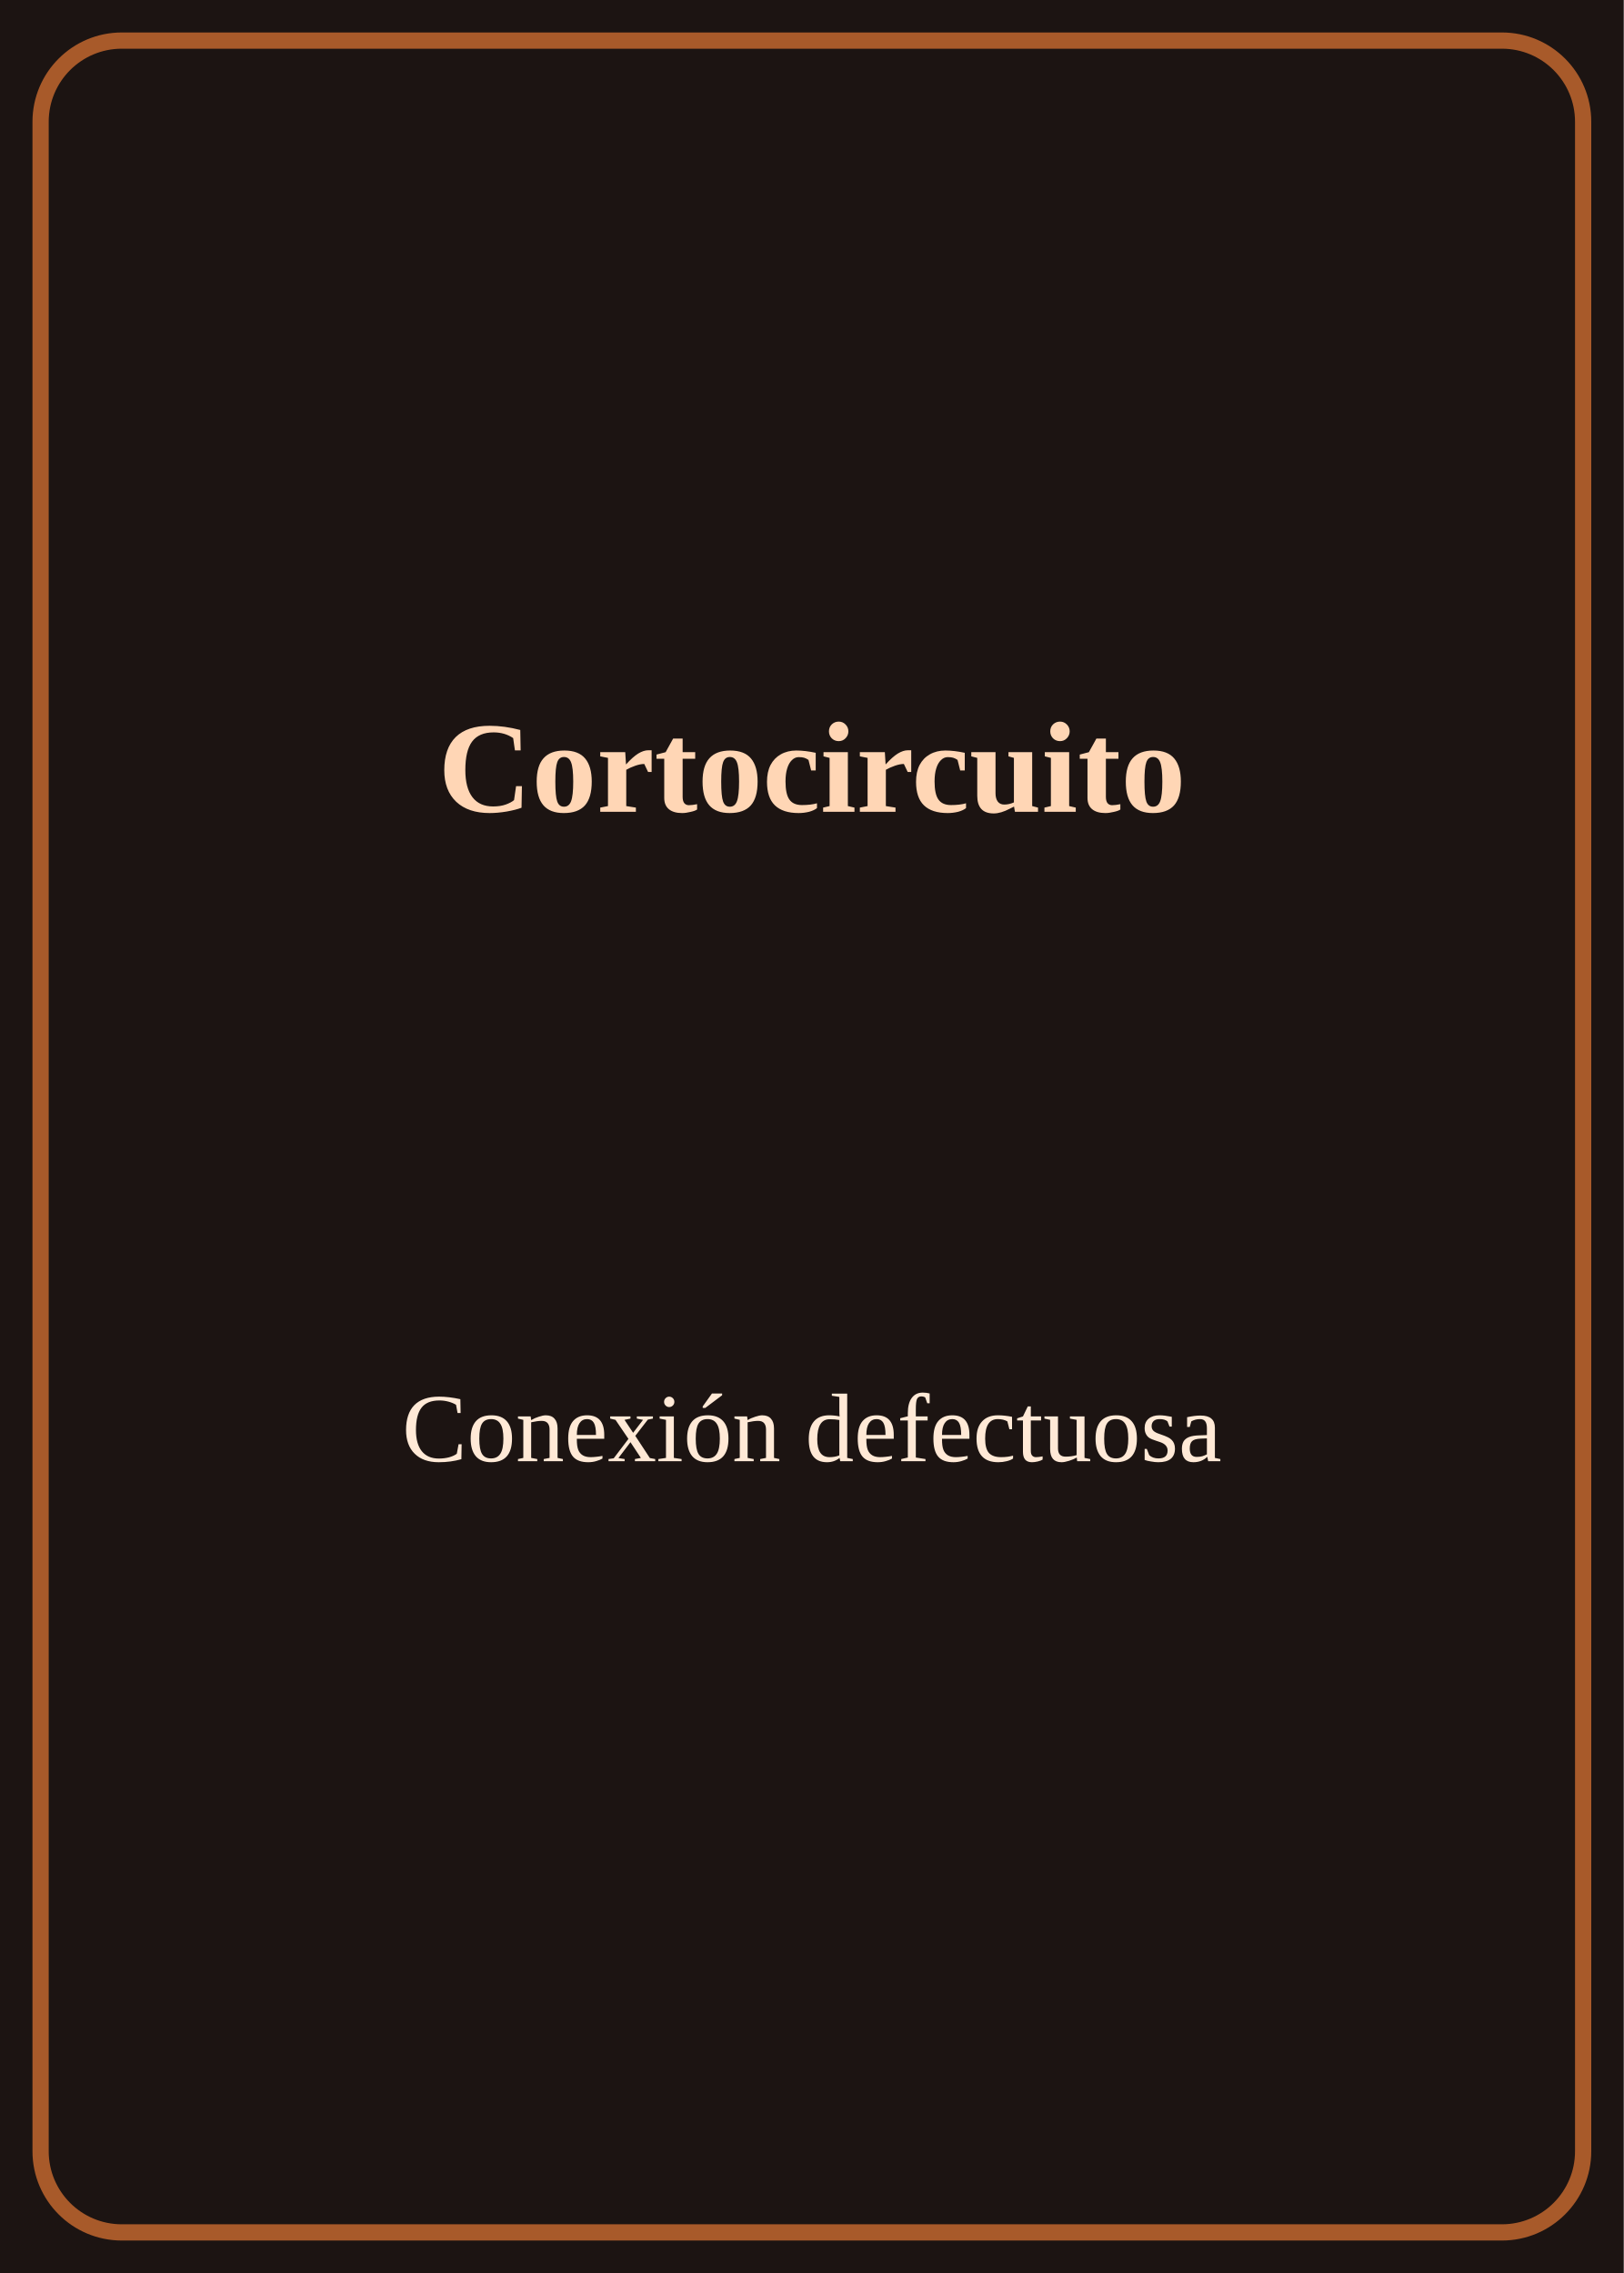
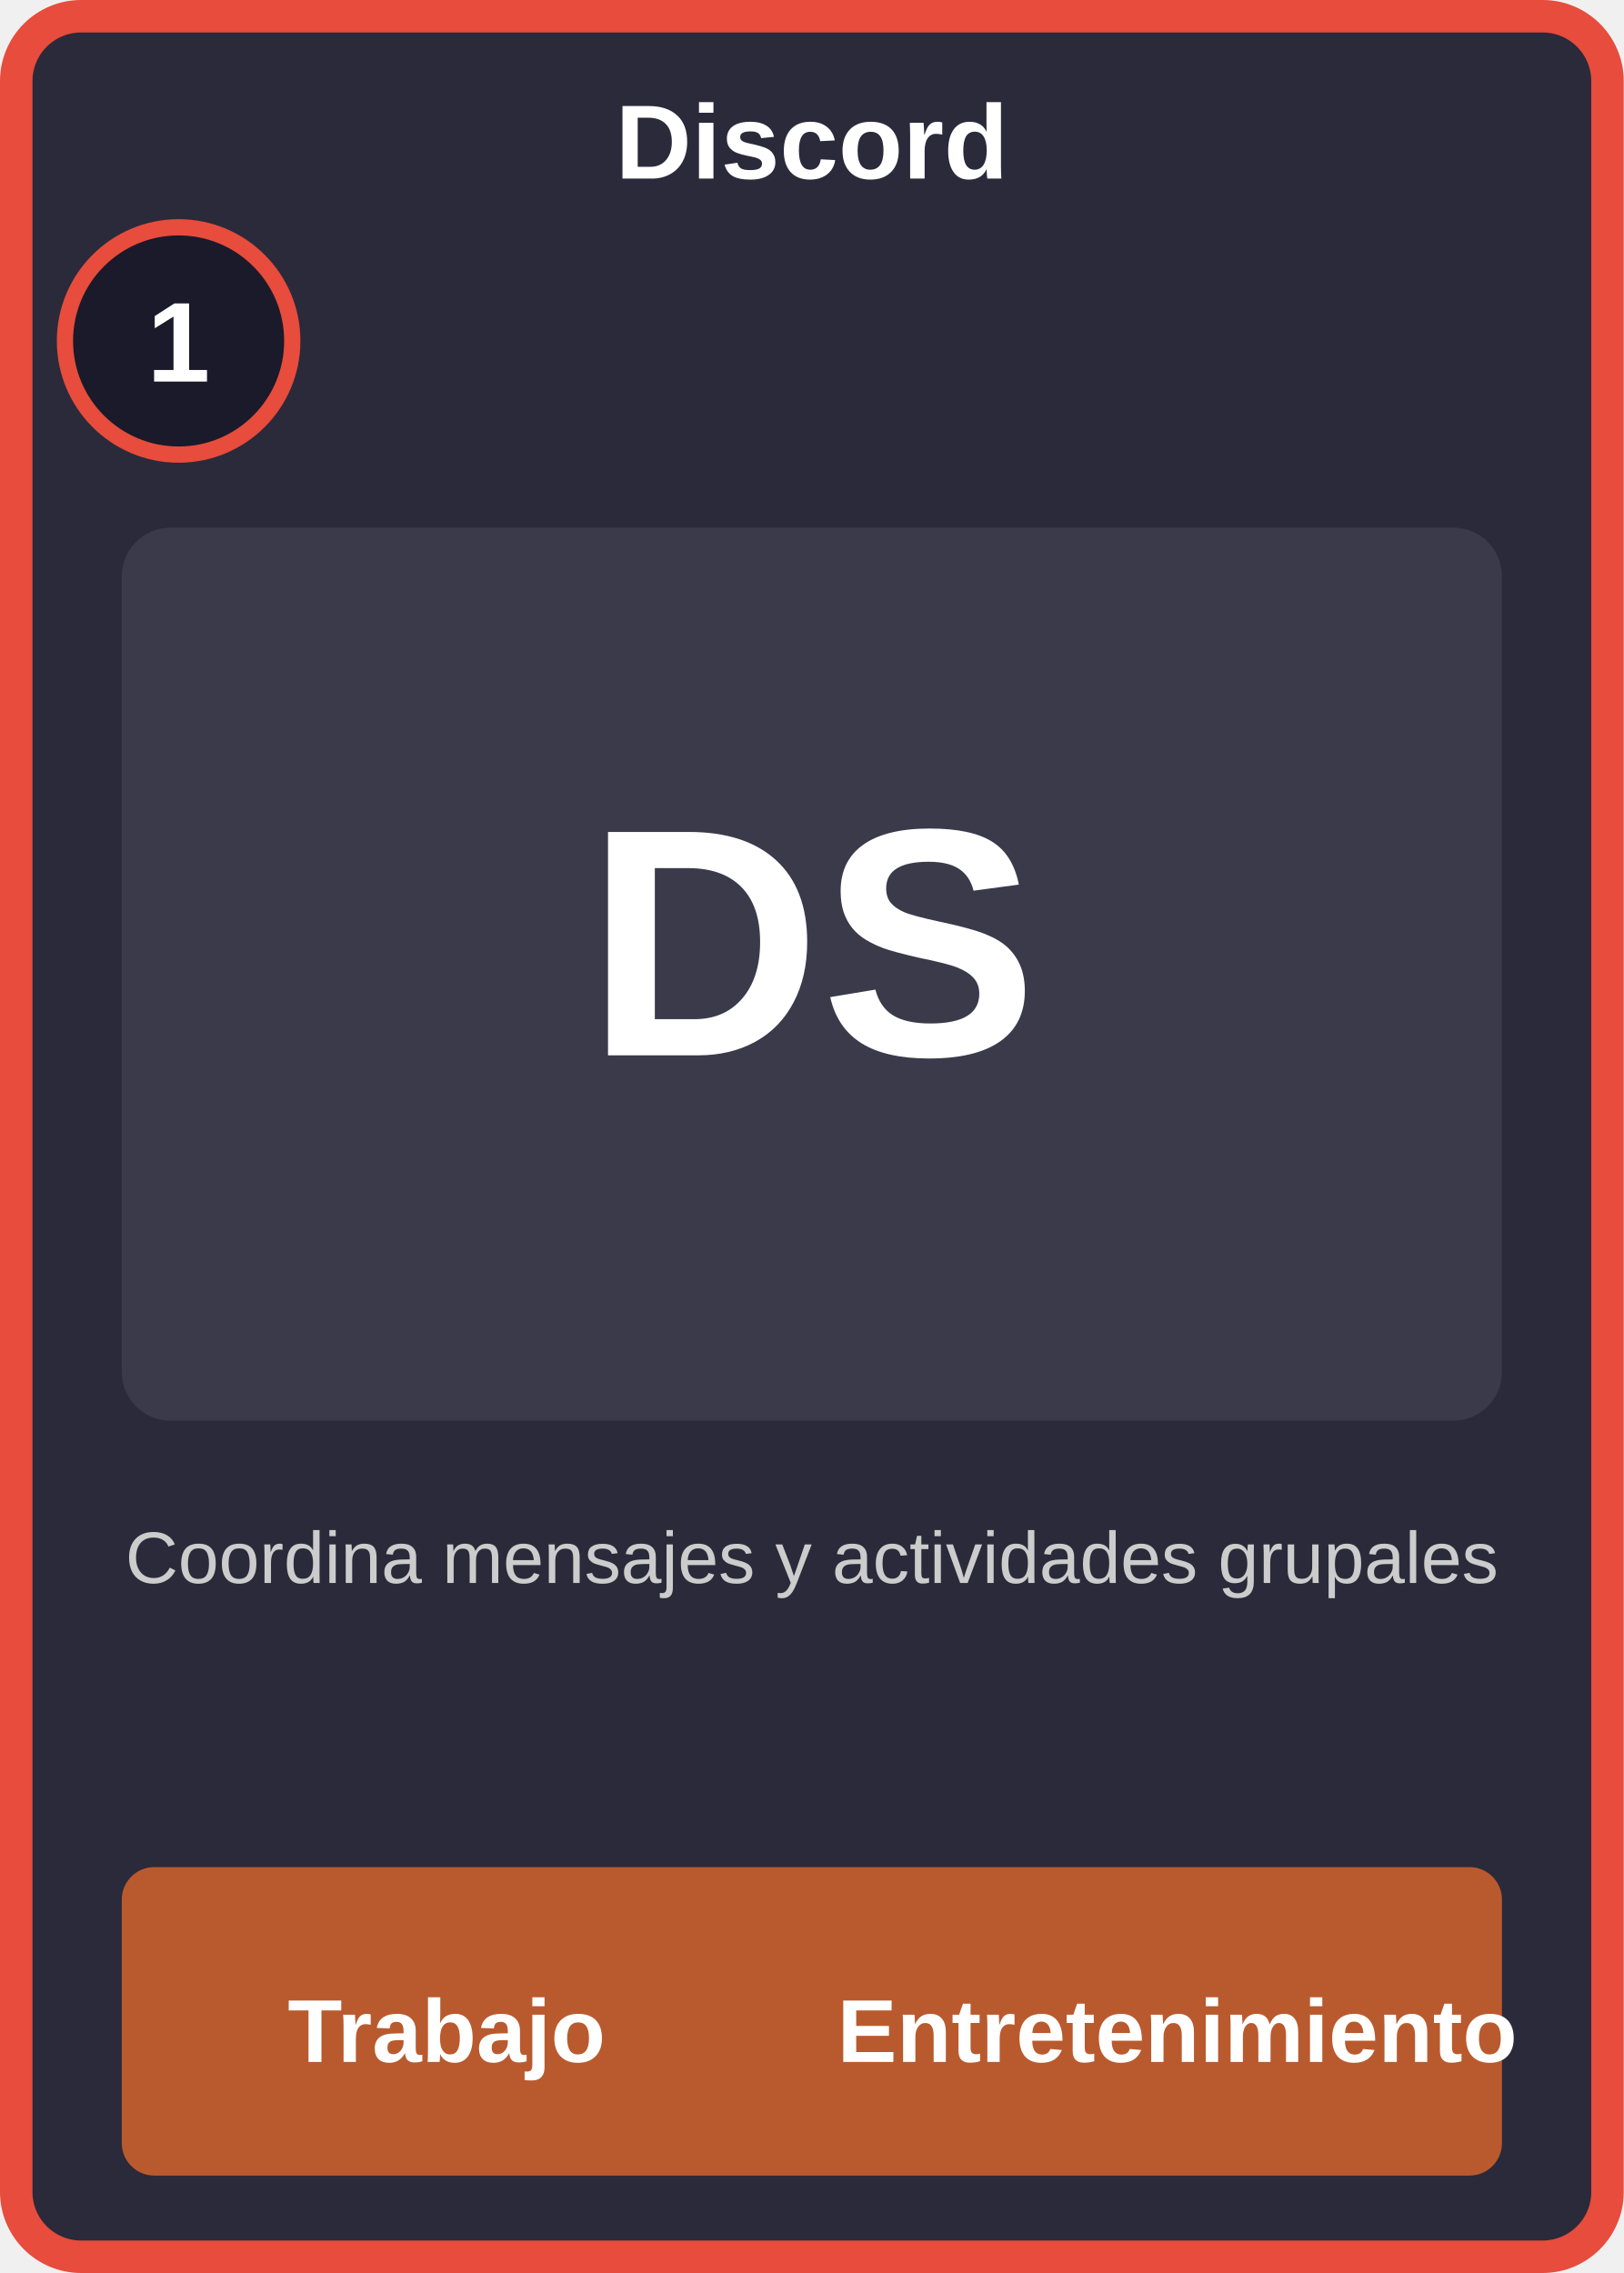
- <svg xmlns="http://www.w3.org/2000/svg" width="200" height="280">
-   <rect width="200" height="280" fill="#1c1412" />
-   <rect x="5" y="5" width="190" height="270" fill="none" stroke="#a85a2a" stroke-width="2" rx="10" />
-   <text x="100" y="100" text-anchor="middle" fill="#ffd6b5" font-size="16" font-weight="bold">Cortocircuito</text>
-   <text x="100" y="180" text-anchor="middle" fill="#ffe9d6" font-size="12">Conexión defectuosa</text>
+ <svg xmlns="http://www.w3.org/2000/svg" viewBox="0 0 200 280">
+   <rect x="2" y="2" width="196" height="276" rx="8" ry="8" fill="#2a2a3a" stroke="#e74c3c" stroke-width="4" />
+   <text x="100" y="22" text-anchor="middle" fill="#ffffff" font-size="13" font-weight="bold" font-family="Arial, sans-serif">Discord</text>
+   <circle cx="22" cy="42" r="14" fill="#1a1a2a" stroke="#e74c3c" stroke-width="2" />
+   <text x="22" y="47" text-anchor="middle" fill="#ffffff" font-size="14" font-weight="bold" font-family="Arial, sans-serif">1</text>
+   <rect x="15" y="65" width="170" height="110" rx="6" ry="6" fill="#3a3a4a" />
+   <text x="100" y="130" text-anchor="middle" fill="#ffffff" font-size="40" font-weight="bold" font-family="Arial, sans-serif">DS</text>
+   <text x="100" y="195" text-anchor="middle" fill="#cccccc" font-size="9" font-family="Arial, sans-serif">Coordina mensajes y actividades grupales</text>
+   <rect x="15" y="230" width="170" height="38" rx="4" ry="4" fill="#b95a2e" />
+   <text x="55" y="254" text-anchor="middle" fill="#ffffff" font-size="11" font-weight="bold" font-family="Arial, sans-serif">Trabajo</text>
+   <text x="145" y="254" text-anchor="middle" fill="#ffffff" font-size="11" font-weight="bold" font-family="Arial, sans-serif">Entretenimiento</text>
</svg>
